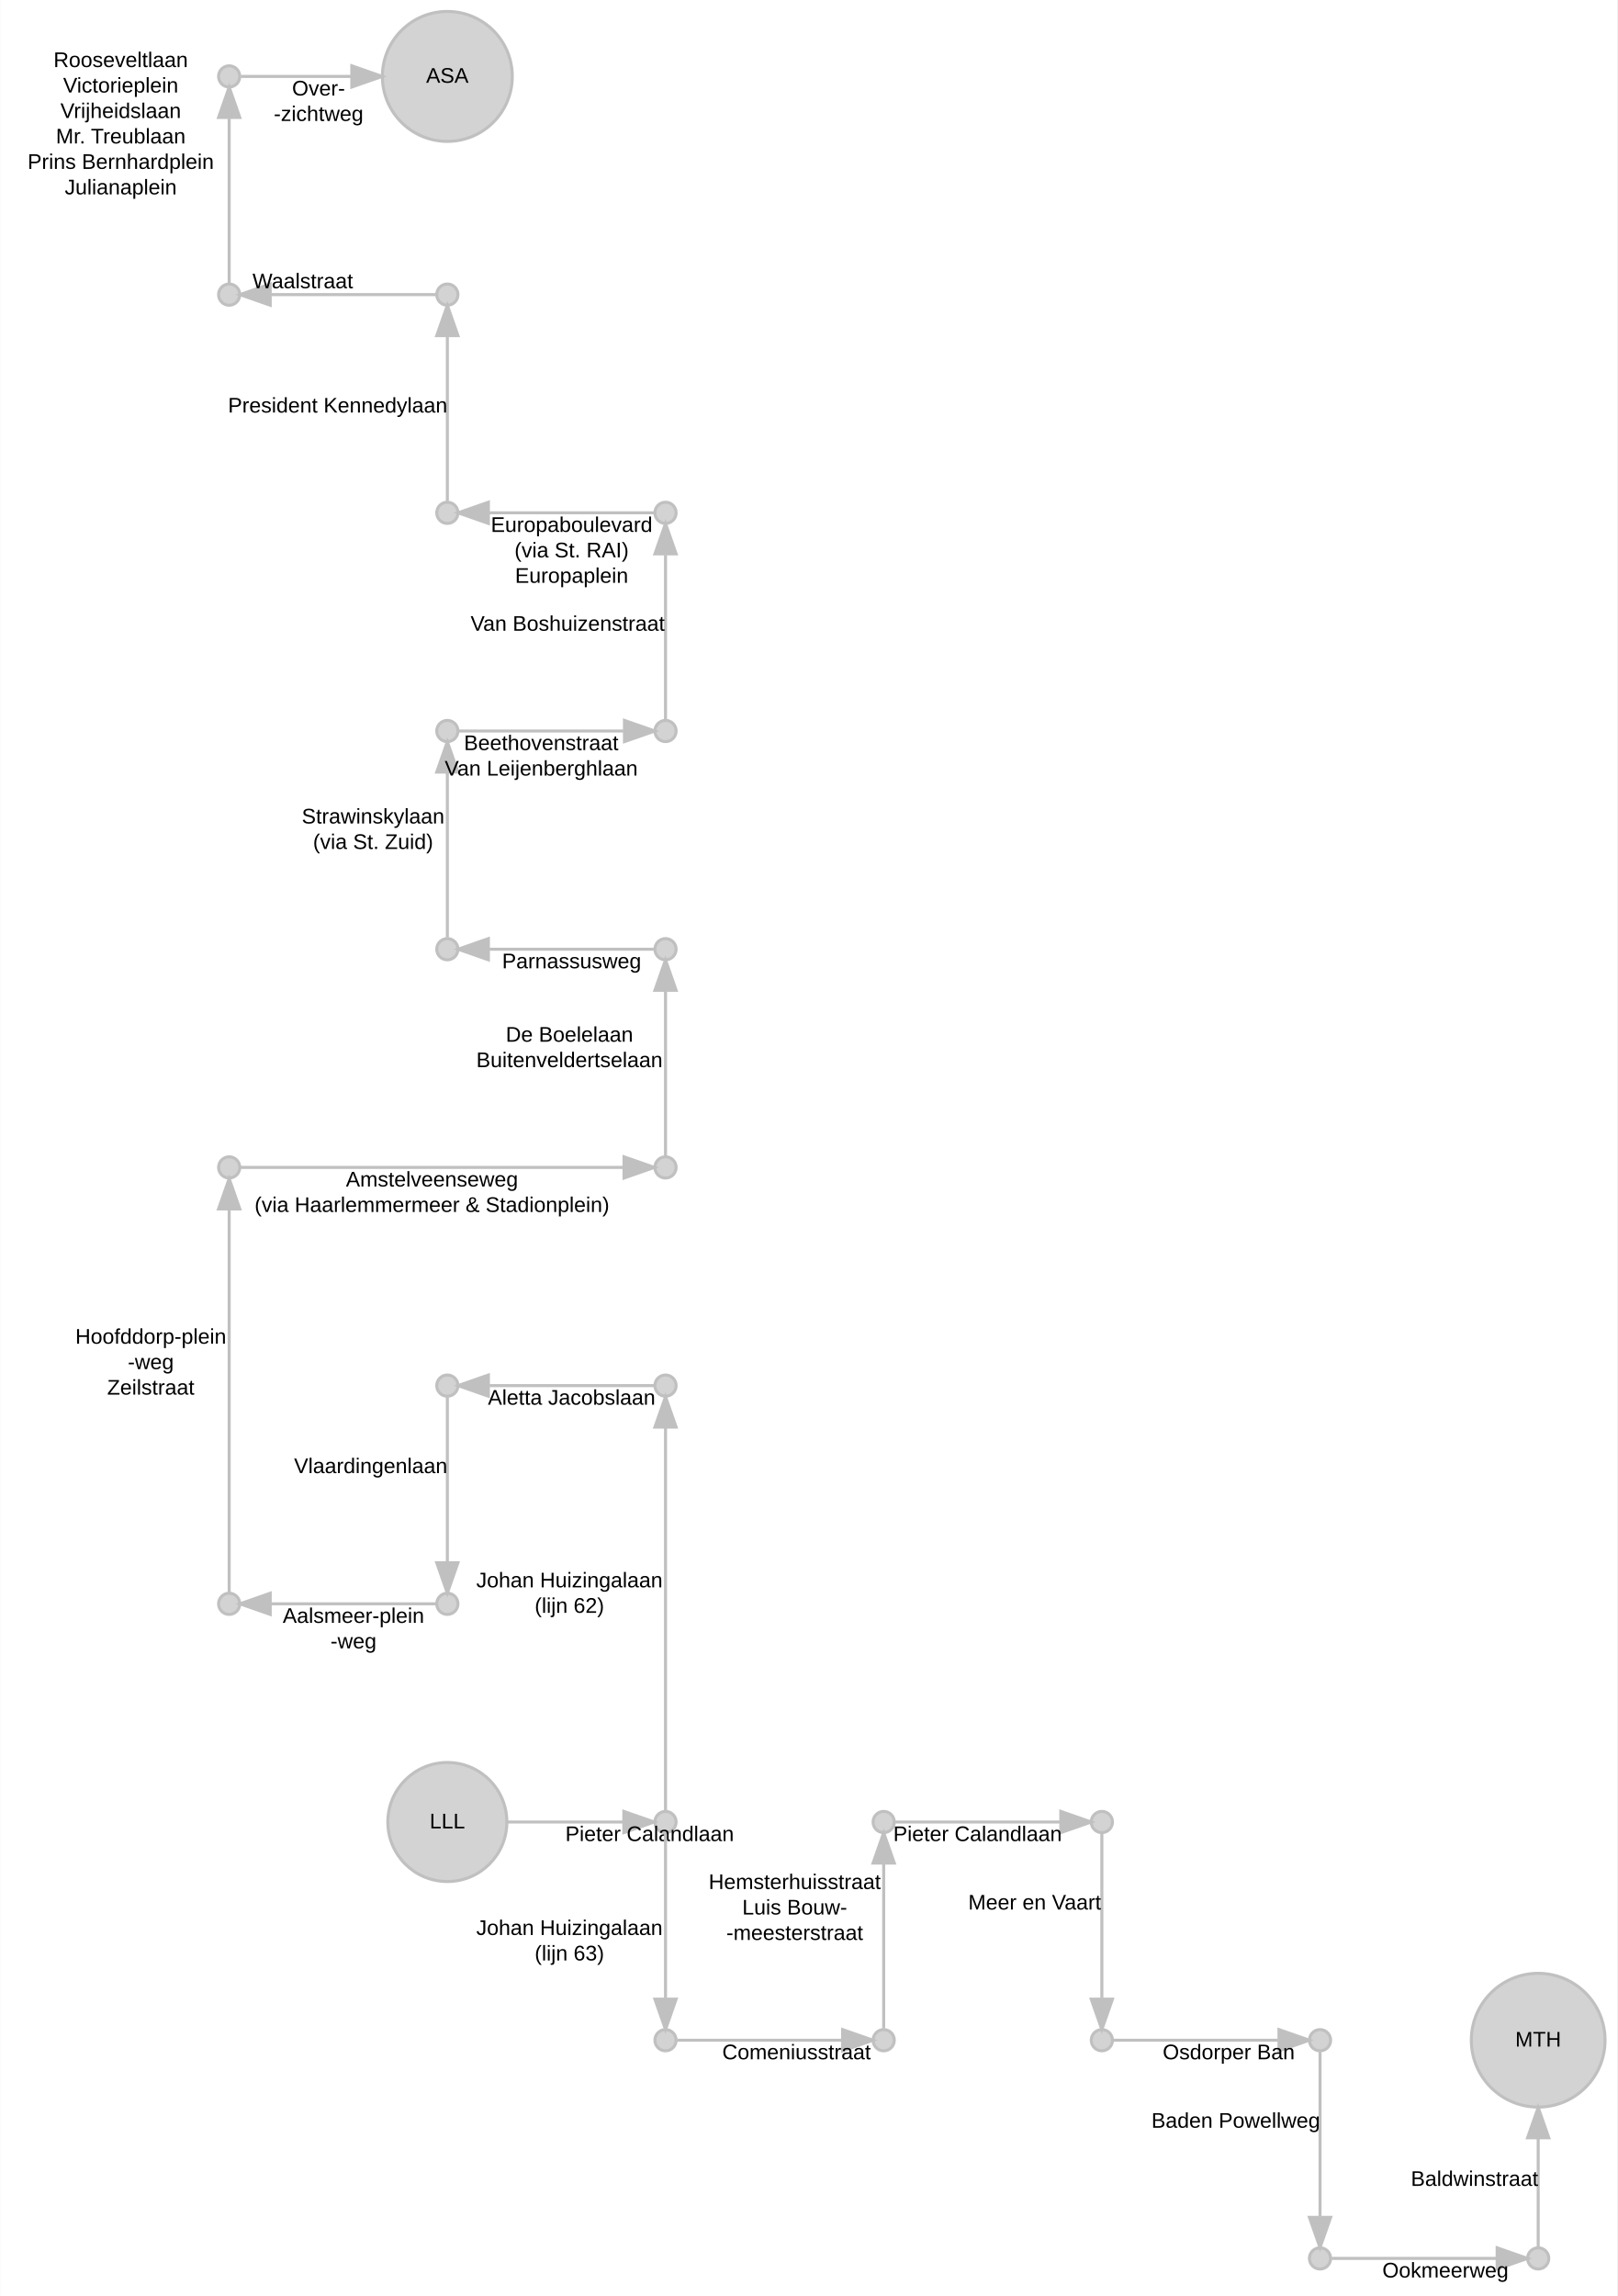
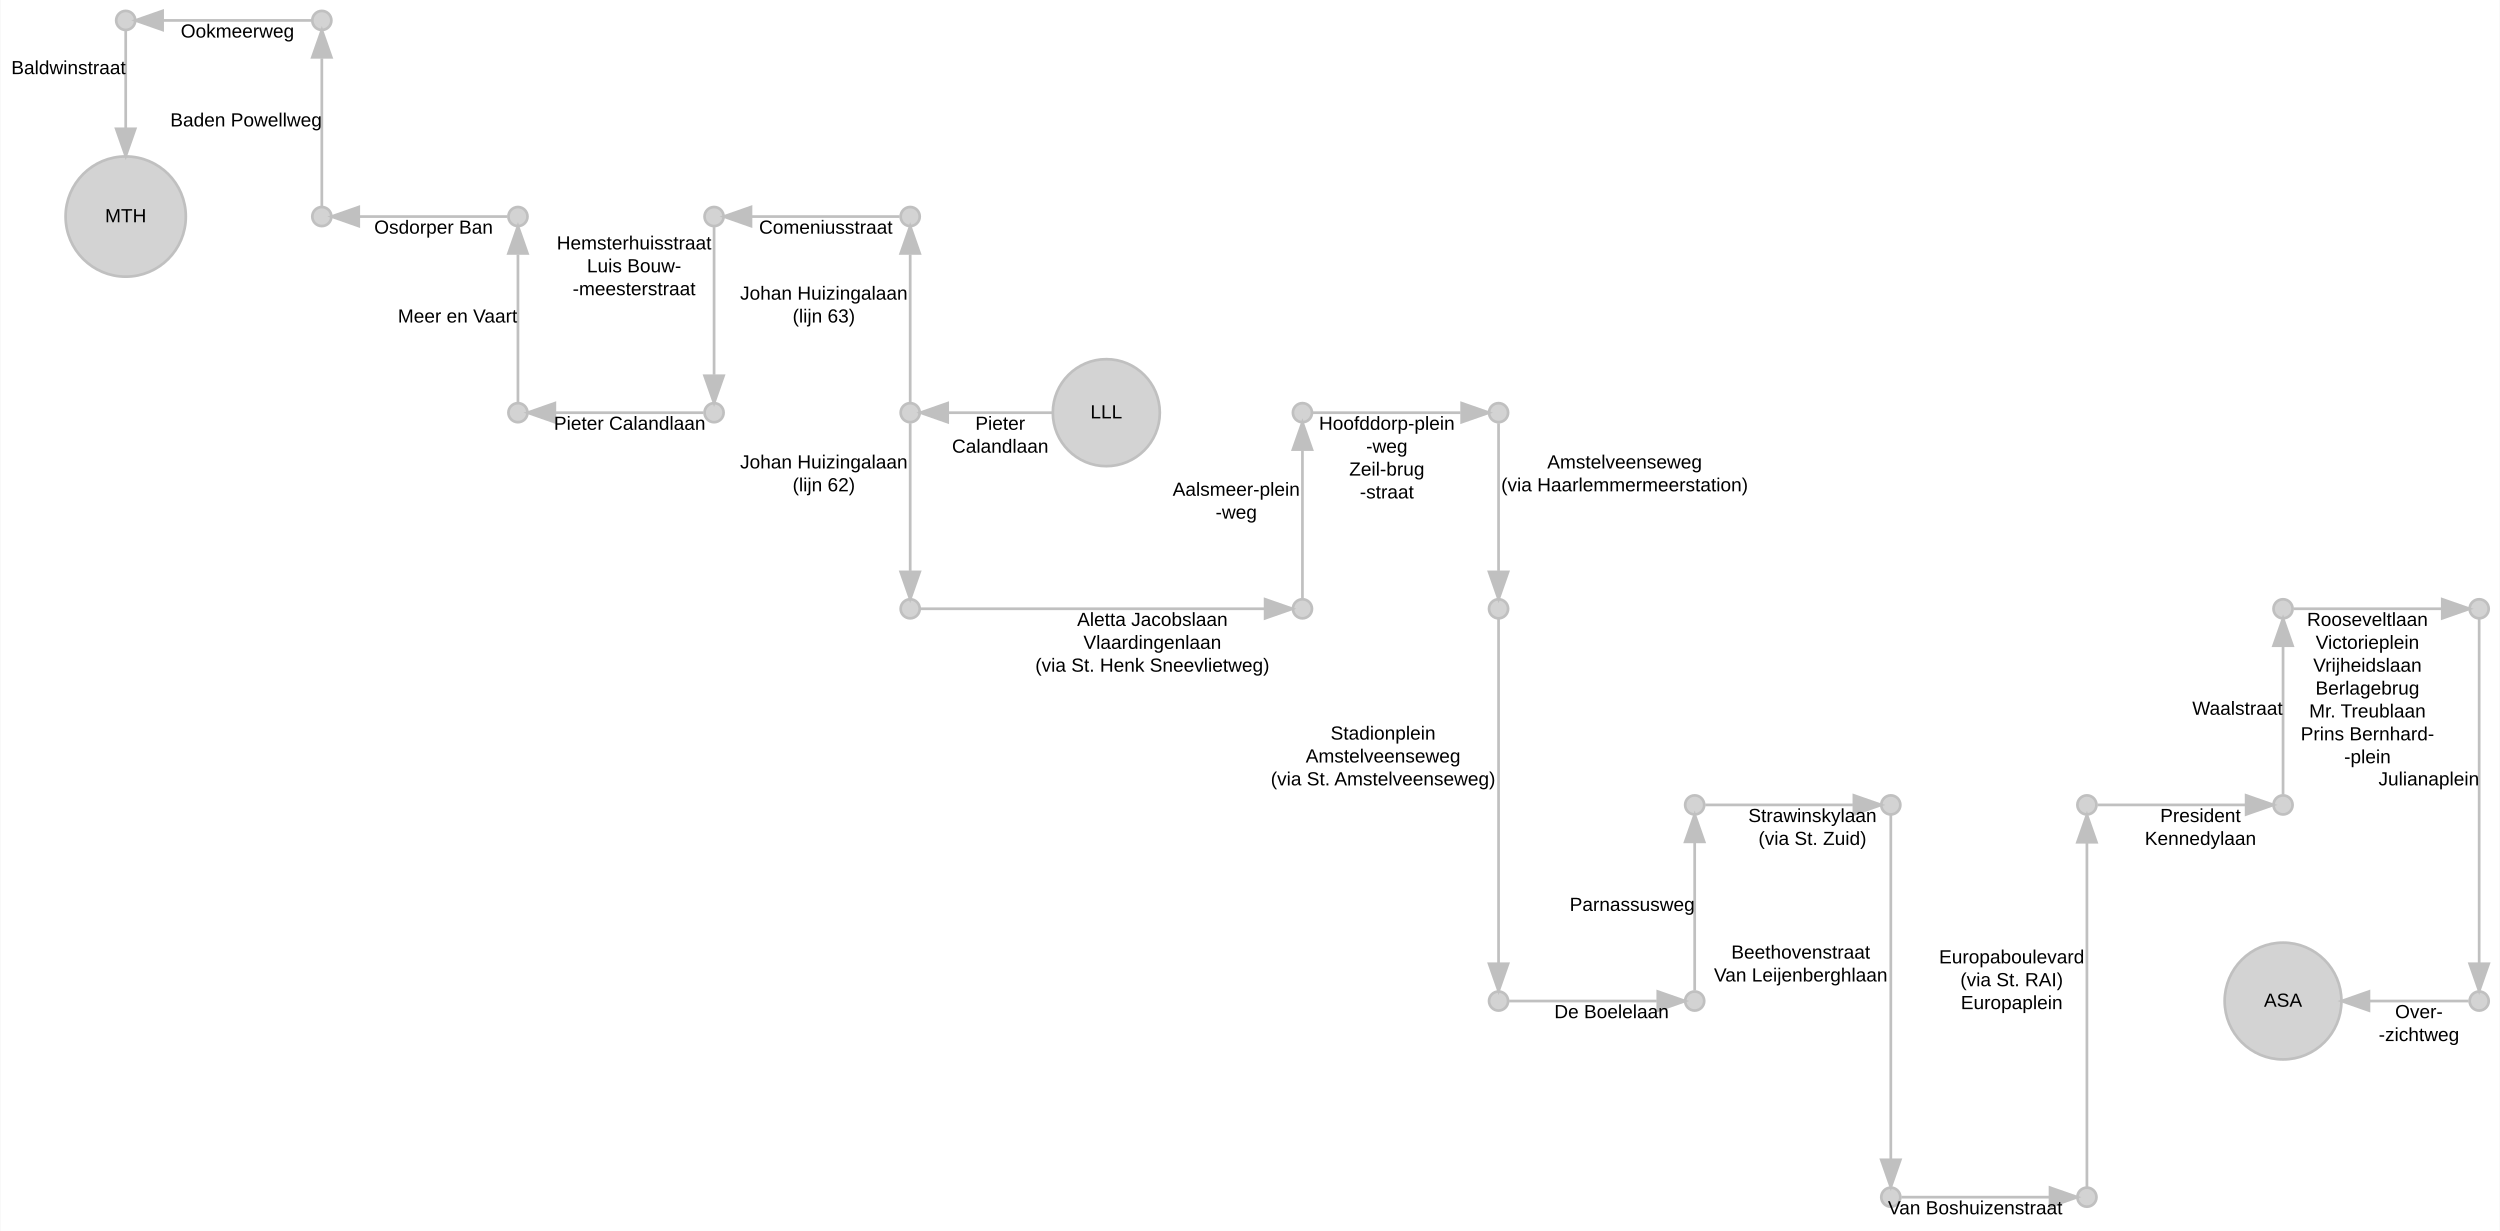
- <svg xmlns="http://www.w3.org/2000/svg" width="534pt" height="758pt" viewBox="0.00 0.00 533.60 757.62">
-   <g id="graph0" class="graph" transform="scale(1 1) rotate(0) translate(4 753.6167)">
-     <polygon fill="#ffffff" stroke="transparent" points="-4,4 -4,-753.617 529.599,-753.617 529.599,4 -4,4" />
+ <svg xmlns="http://www.w3.org/2000/svg" width="918pt" height="452pt" viewBox="0.00 0.00 917.51 451.90">
+   <g id="graph0" class="graph" transform="scale(1 1) rotate(0) translate(4 447.9)">
+     <polygon fill="#ffffff" stroke="transparent" points="-4,4 -4,-447.9 913.506,-447.9 913.506,4 -4,4" />
    <g id="node1" class="node">
-       <ellipse fill="#d3d3d3" stroke="#c0c0c0" cx="143.566" cy="-152.4" rx="19.637" ry="19.637" />
-       <text text-anchor="middle" x="143.566" y="-150.3" font-family="Arial" font-size="7.00" fill="#000000">LLL</text>
+       <ellipse fill="#d3d3d3" stroke="#c0c0c0" cx="402.006" cy="-296.4" rx="19.637" ry="19.637" />
+       <text text-anchor="middle" x="402.006" y="-294.3" font-family="Arial" font-size="7.00" fill="#000000">LLL</text>
    </g>
    <g id="node2" class="node">
-       <ellipse fill="#d3d3d3" stroke="#c0c0c0" cx="215.566" cy="-152.4" rx="3.5" ry="3.5" />
+       <ellipse fill="#d3d3d3" stroke="#c0c0c0" cx="330.006" cy="-296.4" rx="3.5" ry="3.5" />
    </g>
    <g id="edge1" class="edge">
-       <path fill="none" stroke="#c0c0c0" d="M163.24,-152.4C175.462,-152.4 190.868,-152.4 201.791,-152.4" />
-       <polygon fill="#c0c0c0" stroke="#c0c0c0" points="201.809,-155.9 211.809,-152.4 201.809,-148.9 201.809,-155.9" />
-       <text text-anchor="middle" x="210.328" y="-146.1" font-family="Arial" font-size="7.00" fill="#000000">Pieter Calandlaan</text>
+       <path fill="none" stroke="#c0c0c0" d="M382.331,-296.4C370.11,-296.4 354.703,-296.4 343.781,-296.4" />
+       <polygon fill="#c0c0c0" stroke="#c0c0c0" points="343.763,-292.9 333.763,-296.4 343.763,-299.9 343.763,-292.9" />
+       <text text-anchor="middle" x="363.056" y="-290.1" font-family="Arial" font-size="7.00" fill="#000000">Pieter </text>
+       <text text-anchor="middle" x="363.056" y="-281.7" font-family="Arial" font-size="7.00" fill="#000000"> Calandlaan</text>
    </g>
    <g id="node3" class="node">
-       <ellipse fill="#d3d3d3" stroke="#c0c0c0" cx="215.566" cy="-80.4" rx="3.5" ry="3.5" />
+       <ellipse fill="#d3d3d3" stroke="#c0c0c0" cx="330.006" cy="-368.4" rx="3.5" ry="3.5" />
    </g>
    <g id="edge2" class="edge">
-       <path fill="none" stroke="#c0c0c0" d="M215.566,-148.529C215.566,-138.474 215.566,-111.141 215.566,-94.31" />
-       <polygon fill="#c0c0c0" stroke="#c0c0c0" points="219.066,-93.946 215.566,-83.946 212.066,-93.946 219.066,-93.946" />
-       <text text-anchor="middle" x="183.862" y="-115.119" font-family="Arial" font-size="7.00" fill="#000000">Johan Huizingalaan </text>
-       <text text-anchor="middle" x="183.862" y="-106.719" font-family="Arial" font-size="7.00" fill="#000000"> (lijn 63)</text>
+       <path fill="none" stroke="#c0c0c0" d="M330.006,-300.271C330.006,-310.326 330.006,-337.659 330.006,-354.49" />
+       <polygon fill="#c0c0c0" stroke="#c0c0c0" points="326.506,-354.854 330.006,-364.854 333.506,-354.854 326.506,-354.854" />
+       <text text-anchor="middle" x="298.301" y="-337.881" font-family="Arial" font-size="7.00" fill="#000000">Johan Huizingalaan </text>
+       <text text-anchor="middle" x="298.301" y="-329.481" font-family="Arial" font-size="7.00" fill="#000000"> (lijn 63)</text>
    </g>
    <g id="node12" class="node">
-       <ellipse fill="#d3d3d3" stroke="#c0c0c0" cx="215.566" cy="-296.4" rx="3.5" ry="3.5" />
+       <ellipse fill="#d3d3d3" stroke="#c0c0c0" cx="330.006" cy="-224.4" rx="3.5" ry="3.5" />
    </g>
    <g id="edge11" class="edge">
-       <path fill="none" stroke="#c0c0c0" d="M215.566,-155.96C215.566,-173.471 215.566,-250.908 215.566,-282.703" />
-       <polygon fill="#c0c0c0" stroke="#c0c0c0" points="212.066,-282.705 215.566,-292.705 219.066,-282.705 212.066,-282.705" />
-       <text text-anchor="middle" x="183.862" y="-229.831" font-family="Arial" font-size="7.00" fill="#000000">Johan Huizingalaan </text>
-       <text text-anchor="middle" x="183.862" y="-221.431" font-family="Arial" font-size="7.00" fill="#000000"> (lijn 62)</text>
+       <path fill="none" stroke="#c0c0c0" d="M330.006,-292.529C330.006,-282.474 330.006,-255.141 330.006,-238.31" />
+       <polygon fill="#c0c0c0" stroke="#c0c0c0" points="333.506,-237.946 330.006,-227.946 326.506,-237.946 333.506,-237.946" />
+       <text text-anchor="middle" x="298.301" y="-275.919" font-family="Arial" font-size="7.00" fill="#000000">Johan Huizingalaan </text>
+       <text text-anchor="middle" x="298.301" y="-267.519" font-family="Arial" font-size="7.00" fill="#000000"> (lijn 62)</text>
    </g>
    <g id="node4" class="node">
-       <ellipse fill="#d3d3d3" stroke="#c0c0c0" cx="287.566" cy="-80.4" rx="3.5" ry="3.5" />
+       <ellipse fill="#d3d3d3" stroke="#c0c0c0" cx="258.006" cy="-368.4" rx="3.5" ry="3.5" />
    </g>
    <g id="edge3" class="edge">
-       <path fill="none" stroke="#c0c0c0" d="M219.437,-80.4C229.492,-80.4 256.825,-80.4 273.656,-80.4" />
-       <polygon fill="#c0c0c0" stroke="#c0c0c0" points="274.02,-83.9 284.02,-80.4 274.02,-76.9 274.02,-83.9" />
-       <text text-anchor="middle" x="258.798" y="-74.1" font-family="Arial" font-size="7.00" fill="#000000">Comeniusstraat</text>
+       <path fill="none" stroke="#c0c0c0" d="M326.135,-368.4C316.079,-368.4 288.746,-368.4 271.915,-368.4" />
+       <polygon fill="#c0c0c0" stroke="#c0c0c0" points="271.551,-364.9 261.551,-368.4 271.551,-371.9 271.551,-364.9" />
+       <text text-anchor="middle" x="299.025" y="-362.1" font-family="Arial" font-size="7.00" fill="#000000">Comeniusstraat</text>
    </g>
    <g id="node5" class="node">
-       <ellipse fill="#d3d3d3" stroke="#c0c0c0" cx="287.566" cy="-152.4" rx="3.5" ry="3.5" />
+       <ellipse fill="#d3d3d3" stroke="#c0c0c0" cx="258.006" cy="-296.4" rx="3.5" ry="3.5" />
    </g>
    <g id="edge4" class="edge">
-       <path fill="none" stroke="#c0c0c0" d="M287.566,-84.271C287.566,-94.326 287.566,-121.659 287.566,-138.49" />
-       <polygon fill="#c0c0c0" stroke="#c0c0c0" points="284.066,-138.854 287.566,-148.854 291.066,-138.854 284.066,-138.854" />
-       <text text-anchor="middle" x="258.203" y="-130.281" font-family="Arial" font-size="7.00" fill="#000000">Hemsterhuisstraat </text>
-       <text text-anchor="middle" x="258.203" y="-121.881" font-family="Arial" font-size="7.00" fill="#000000"> Luis Bouw-</text>
-       <text text-anchor="middle" x="258.203" y="-113.481" font-family="Arial" font-size="7.00" fill="#000000">-meesterstraat</text>
+       <path fill="none" stroke="#c0c0c0" d="M258.006,-364.529C258.006,-354.474 258.006,-327.141 258.006,-310.31" />
+       <polygon fill="#c0c0c0" stroke="#c0c0c0" points="261.506,-309.946 258.006,-299.946 254.506,-309.946 261.506,-309.946" />
+       <text text-anchor="middle" x="228.642" y="-356.319" font-family="Arial" font-size="7.00" fill="#000000">Hemsterhuisstraat </text>
+       <text text-anchor="middle" x="228.642" y="-347.919" font-family="Arial" font-size="7.00" fill="#000000"> Luis Bouw-</text>
+       <text text-anchor="middle" x="228.642" y="-339.519" font-family="Arial" font-size="7.00" fill="#000000">-meesterstraat</text>
    </g>
    <g id="node6" class="node">
-       <ellipse fill="#d3d3d3" stroke="#c0c0c0" cx="359.566" cy="-152.4" rx="3.5" ry="3.5" />
+       <ellipse fill="#d3d3d3" stroke="#c0c0c0" cx="186.006" cy="-296.4" rx="3.5" ry="3.5" />
    </g>
    <g id="edge5" class="edge">
-       <path fill="none" stroke="#c0c0c0" d="M291.437,-152.4C301.492,-152.4 328.825,-152.4 345.656,-152.4" />
-       <polygon fill="#c0c0c0" stroke="#c0c0c0" points="346.02,-155.9 356.02,-152.4 346.02,-148.9 346.02,-155.9" />
-       <text text-anchor="middle" x="318.547" y="-146.1" font-family="Arial" font-size="7.00" fill="#000000">Pieter Calandlaan</text>
+       <path fill="none" stroke="#c0c0c0" d="M254.135,-296.4C244.079,-296.4 216.746,-296.4 199.915,-296.4" />
+       <polygon fill="#c0c0c0" stroke="#c0c0c0" points="199.552,-292.9 189.552,-296.4 199.552,-299.9 199.552,-292.9" />
+       <text text-anchor="middle" x="227.025" y="-290.1" font-family="Arial" font-size="7.00" fill="#000000">Pieter Calandlaan</text>
    </g>
    <g id="node7" class="node">
-       <ellipse fill="#d3d3d3" stroke="#c0c0c0" cx="359.566" cy="-80.4" rx="3.5" ry="3.5" />
+       <ellipse fill="#d3d3d3" stroke="#c0c0c0" cx="186.006" cy="-368.4" rx="3.5" ry="3.5" />
    </g>
    <g id="edge6" class="edge">
-       <path fill="none" stroke="#c0c0c0" d="M359.566,-148.529C359.566,-138.474 359.566,-111.141 359.566,-94.31" />
-       <polygon fill="#c0c0c0" stroke="#c0c0c0" points="363.066,-93.946 359.566,-83.946 356.066,-93.946 363.066,-93.946" />
-       <text text-anchor="middle" x="337.394" y="-123.519" font-family="Arial" font-size="7.00" fill="#000000">Meer en Vaart</text>
+       <path fill="none" stroke="#c0c0c0" d="M186.006,-300.271C186.006,-310.326 186.006,-337.659 186.006,-354.49" />
+       <polygon fill="#c0c0c0" stroke="#c0c0c0" points="182.506,-354.854 186.006,-364.854 189.506,-354.854 182.506,-354.854" />
+       <text text-anchor="middle" x="163.834" y="-329.481" font-family="Arial" font-size="7.00" fill="#000000">Meer en Vaart</text>
    </g>
    <g id="node8" class="node">
-       <ellipse fill="#d3d3d3" stroke="#c0c0c0" cx="431.566" cy="-80.4" rx="3.5" ry="3.5" />
+       <ellipse fill="#d3d3d3" stroke="#c0c0c0" cx="114.006" cy="-368.4" rx="3.5" ry="3.5" />
    </g>
    <g id="edge7" class="edge">
-       <path fill="none" stroke="#c0c0c0" d="M363.437,-80.4C373.492,-80.4 400.825,-80.4 417.656,-80.4" />
-       <polygon fill="#c0c0c0" stroke="#c0c0c0" points="418.02,-83.9 428.02,-80.4 418.02,-76.9 418.02,-83.9" />
-       <text text-anchor="middle" x="401.438" y="-74.1" font-family="Arial" font-size="7.00" fill="#000000">Osdorper Ban</text>
+       <path fill="none" stroke="#c0c0c0" d="M182.135,-368.4C172.079,-368.4 144.746,-368.4 127.915,-368.4" />
+       <polygon fill="#c0c0c0" stroke="#c0c0c0" points="127.552,-364.9 117.552,-368.4 127.552,-371.9 127.552,-364.9" />
+       <text text-anchor="middle" x="155.025" y="-362.1" font-family="Arial" font-size="7.00" fill="#000000">Osdorper Ban</text>
    </g>
    <g id="node9" class="node">
-       <ellipse fill="#d3d3d3" stroke="#c0c0c0" cx="431.566" cy="-8.4" rx="3.5" ry="3.5" />
+       <ellipse fill="#d3d3d3" stroke="#c0c0c0" cx="114.006" cy="-440.4" rx="3.5" ry="3.5" />
    </g>
    <g id="edge8" class="edge">
-       <path fill="none" stroke="#c0c0c0" d="M431.566,-76.529C431.566,-66.474 431.566,-39.141 431.566,-22.31" />
-       <polygon fill="#c0c0c0" stroke="#c0c0c0" points="435.066,-21.946 431.566,-11.946 428.066,-21.946 435.066,-21.946" />
-       <text text-anchor="middle" x="403.753" y="-51.519" font-family="Arial" font-size="7.00" fill="#000000">Baden Powellweg</text>
+       <path fill="none" stroke="#c0c0c0" d="M114.006,-372.271C114.006,-382.326 114.006,-409.659 114.006,-426.49" />
+       <polygon fill="#c0c0c0" stroke="#c0c0c0" points="110.506,-426.854 114.006,-436.854 117.506,-426.854 110.506,-426.854" />
+       <text text-anchor="middle" x="86.193" y="-401.481" font-family="Arial" font-size="7.00" fill="#000000">Baden Powellweg</text>
    </g>
    <g id="node10" class="node">
-       <ellipse fill="#d3d3d3" stroke="#c0c0c0" cx="503.566" cy="-8.4" rx="3.5" ry="3.5" />
+       <ellipse fill="#d3d3d3" stroke="#c0c0c0" cx="42.006" cy="-440.4" rx="3.5" ry="3.5" />
    </g>
    <g id="edge9" class="edge">
-       <path fill="none" stroke="#c0c0c0" d="M435.437,-8.4C445.492,-8.4 472.825,-8.4 489.656,-8.4" />
-       <polygon fill="#c0c0c0" stroke="#c0c0c0" points="490.02,-11.9 500.02,-8.4 490.02,-4.9 490.02,-11.9" />
-       <text text-anchor="middle" x="472.95" y="-2.1" font-family="Arial" font-size="7.00" fill="#000000">Ookmeerweg</text>
+       <path fill="none" stroke="#c0c0c0" d="M110.135,-440.4C100.079,-440.4 72.746,-440.4 55.915,-440.4" />
+       <polygon fill="#c0c0c0" stroke="#c0c0c0" points="55.552,-436.9 45.551,-440.4 55.551,-443.9 55.552,-436.9" />
+       <text text-anchor="middle" x="83.025" y="-434.1" font-family="Arial" font-size="7.00" fill="#000000">Ookmeerweg</text>
    </g>
    <g id="node11" class="node">
-       <ellipse fill="#d3d3d3" stroke="#c0c0c0" cx="503.566" cy="-80.4" rx="22.067" ry="22.067" />
-       <text text-anchor="middle" x="503.566" y="-78.3" font-family="Arial" font-size="7.00" fill="#000000">MTH</text>
+       <ellipse fill="#d3d3d3" stroke="#c0c0c0" cx="42.006" cy="-368.4" rx="22.067" ry="22.067" />
+       <text text-anchor="middle" x="42.006" y="-366.3" font-family="Arial" font-size="7.00" fill="#000000">MTH</text>
    </g>
    <g id="edge10" class="edge">
-       <path fill="none" stroke="#c0c0c0" d="M503.566,-12.271C503.566,-19.134 503.566,-34.047 503.566,-48.175" />
-       <polygon fill="#c0c0c0" stroke="#c0c0c0" points="500.066,-48.198 503.566,-58.198 507.066,-48.198 500.066,-48.198" />
-       <text text-anchor="middle" x="482.563" y="-32.323" font-family="Arial" font-size="7.00" fill="#000000">Baldwinstraat</text>
+       <path fill="none" stroke="#c0c0c0" d="M42.006,-436.529C42.006,-429.666 42.006,-414.753 42.006,-400.625" />
+       <polygon fill="#c0c0c0" stroke="#c0c0c0" points="45.506,-400.602 42.006,-390.602 38.506,-400.602 45.506,-400.602" />
+       <text text-anchor="middle" x="21.003" y="-420.677" font-family="Arial" font-size="7.00" fill="#000000">Baldwinstraat</text>
+     </g>
+     <g id="node14" class="node">
+       <ellipse fill="#d3d3d3" stroke="#c0c0c0" cx="474.006" cy="-224.4" rx="3.5" ry="3.5" />
+     </g>
+     <g id="edge12" class="edge">
+       <path fill="none" stroke="#c0c0c0" d="M333.565,-224.4C351.077,-224.4 428.513,-224.4 460.308,-224.4" />
+       <polygon fill="#c0c0c0" stroke="#c0c0c0" points="460.31,-227.9 470.31,-224.4 460.31,-220.9 460.31,-227.9" />
+       <text text-anchor="middle" x="418.912" y="-218.1" font-family="Arial" font-size="7.00" fill="#000000">Aletta Jacobslaan </text>
+       <text text-anchor="middle" x="418.912" y="-209.7" font-family="Arial" font-size="7.00" fill="#000000"> Vlaardingenlaan </text>
+       <text text-anchor="middle" x="418.912" y="-201.3" font-family="Arial" font-size="7.00" fill="#000000"> (via St. Henk Sneevlietweg)</text>
    </g>
    <g id="node13" class="node">
-       <ellipse fill="#d3d3d3" stroke="#c0c0c0" cx="143.566" cy="-296.4" rx="3.5" ry="3.5" />
-     </g>
-     <g id="edge12" class="edge">
-       <path fill="none" stroke="#c0c0c0" d="M211.695,-296.4C201.64,-296.4 174.307,-296.4 157.476,-296.4" />
-       <polygon fill="#c0c0c0" stroke="#c0c0c0" points="157.112,-292.9 147.112,-296.4 157.112,-299.9 157.112,-292.9" />
-       <text text-anchor="middle" x="184.585" y="-290.1" font-family="Arial" font-size="7.00" fill="#000000">Aletta Jacobslaan</text>
-     </g>
-     <g id="node14" class="node">
-       <ellipse fill="#d3d3d3" stroke="#c0c0c0" cx="143.566" cy="-224.4" rx="3.5" ry="3.5" />
+       <ellipse fill="#d3d3d3" stroke="#c0c0c0" cx="546.006" cy="-224.4" rx="3.5" ry="3.5" />
+     </g>
+     <g id="node17" class="node">
+       <ellipse fill="#d3d3d3" stroke="#c0c0c0" cx="546.006" cy="-80.4" rx="3.5" ry="3.5" />
+     </g>
+     <g id="edge16" class="edge">
+       <path fill="none" stroke="#c0c0c0" d="M546.006,-220.84C546.006,-203.329 546.006,-125.892 546.006,-94.097" />
+       <polygon fill="#c0c0c0" stroke="#c0c0c0" points="549.506,-94.095 546.006,-84.095 542.506,-94.095 549.506,-94.095" />
+       <text text-anchor="middle" x="503.611" y="-176.369" font-family="Arial" font-size="7.00" fill="#000000">Stadionplein </text>
+       <text text-anchor="middle" x="503.611" y="-167.969" font-family="Arial" font-size="7.00" fill="#000000"> Amstelveenseweg </text>
+       <text text-anchor="middle" x="503.611" y="-159.569" font-family="Arial" font-size="7.00" fill="#000000"> (via St. Amstelveenseweg)</text>
+     </g>
+     <g id="node15" class="node">
+       <ellipse fill="#d3d3d3" stroke="#c0c0c0" cx="474.006" cy="-296.4" rx="3.5" ry="3.5" />
    </g>
    <g id="edge13" class="edge">
-       <path fill="none" stroke="#c0c0c0" d="M143.566,-292.529C143.566,-282.474 143.566,-255.141 143.566,-238.31" />
-       <polygon fill="#c0c0c0" stroke="#c0c0c0" points="147.066,-237.946 143.566,-227.946 140.066,-237.946 147.066,-237.946" />
-       <text text-anchor="middle" x="118.28" y="-267.519" font-family="Arial" font-size="7.00" fill="#000000">Vlaardingenlaan</text>
-     </g>
-     <g id="node15" class="node">
-       <ellipse fill="#d3d3d3" stroke="#c0c0c0" cx="71.566" cy="-224.4" rx="3.5" ry="3.5" />
+       <path fill="none" stroke="#c0c0c0" d="M474.006,-228.271C474.006,-238.326 474.006,-265.659 474.006,-282.49" />
+       <polygon fill="#c0c0c0" stroke="#c0c0c0" points="470.506,-282.854 474.006,-292.854 477.506,-282.854 470.506,-282.854" />
+       <text text-anchor="middle" x="449.7" y="-265.881" font-family="Arial" font-size="7.00" fill="#000000">Aalsmeer-plein </text>
+       <text text-anchor="middle" x="449.7" y="-257.481" font-family="Arial" font-size="7.00" fill="#000000"> -weg</text>
+     </g>
+     <g id="node16" class="node">
+       <ellipse fill="#d3d3d3" stroke="#c0c0c0" cx="546.006" cy="-296.4" rx="3.5" ry="3.5" />
    </g>
    <g id="edge14" class="edge">
-       <path fill="none" stroke="#c0c0c0" d="M139.695,-224.4C129.64,-224.4 102.307,-224.4 85.475,-224.4" />
-       <polygon fill="#c0c0c0" stroke="#c0c0c0" points="85.112,-220.9 75.112,-224.4 85.112,-227.9 85.112,-220.9" />
-       <text text-anchor="middle" x="112.585" y="-218.1" font-family="Arial" font-size="7.00" fill="#000000">Aalsmeer-plein </text>
-       <text text-anchor="middle" x="112.585" y="-209.7" font-family="Arial" font-size="7.00" fill="#000000"> -weg</text>
-     </g>
-     <g id="node16" class="node">
-       <ellipse fill="#d3d3d3" stroke="#c0c0c0" cx="71.566" cy="-368.4" rx="3.5" ry="3.5" />
+       <path fill="none" stroke="#c0c0c0" d="M477.877,-296.4C487.932,-296.4 515.265,-296.4 532.096,-296.4" />
+       <polygon fill="#c0c0c0" stroke="#c0c0c0" points="532.46,-299.9 542.46,-296.4 532.46,-292.9 532.46,-299.9" />
+       <text text-anchor="middle" x="504.986" y="-290.1" font-family="Arial" font-size="7.00" fill="#000000">Hoofddorp-plein </text>
+       <text text-anchor="middle" x="504.986" y="-281.7" font-family="Arial" font-size="7.00" fill="#000000"> -weg </text>
+       <text text-anchor="middle" x="504.986" y="-273.3" font-family="Arial" font-size="7.00" fill="#000000"> Zeil-brug </text>
+       <text text-anchor="middle" x="504.986" y="-264.9" font-family="Arial" font-size="7.00" fill="#000000"> -straat</text>
    </g>
    <g id="edge15" class="edge">
-       <path fill="none" stroke="#c0c0c0" d="M71.566,-227.96C71.566,-245.471 71.566,-322.908 71.566,-354.703" />
-       <polygon fill="#c0c0c0" stroke="#c0c0c0" points="68.066,-354.705 71.566,-364.705 75.066,-354.705 68.066,-354.705" />
-       <text text-anchor="middle" x="45.7" y="-310.231" font-family="Arial" font-size="7.00" fill="#000000">Hoofddorp-plein </text>
-       <text text-anchor="middle" x="45.7" y="-301.831" font-family="Arial" font-size="7.00" fill="#000000"> -weg </text>
-       <text text-anchor="middle" x="45.7" y="-293.431" font-family="Arial" font-size="7.00" fill="#000000"> Zeilstraat</text>
-     </g>
-     <g id="node17" class="node">
-       <ellipse fill="#d3d3d3" stroke="#c0c0c0" cx="215.566" cy="-368.4" rx="3.5" ry="3.5" />
-     </g>
-     <g id="edge16" class="edge">
-       <path fill="none" stroke="#c0c0c0" d="M75.126,-368.4C92.637,-368.4 170.074,-368.4 201.869,-368.4" />
-       <polygon fill="#c0c0c0" stroke="#c0c0c0" points="201.871,-371.9 211.871,-368.4 201.871,-364.9 201.871,-371.9" />
-       <text text-anchor="middle" x="138.497" y="-362.1" font-family="Arial" font-size="7.00" fill="#000000">Amstelveenseweg </text>
-       <text text-anchor="middle" x="138.497" y="-353.7" font-family="Arial" font-size="7.00" fill="#000000"> (via Haarlemmermeer &amp; Stadionplein)</text>
+       <path fill="none" stroke="#c0c0c0" d="M546.006,-292.529C546.006,-282.474 546.006,-255.141 546.006,-238.31" />
+       <polygon fill="#c0c0c0" stroke="#c0c0c0" points="549.506,-237.946 546.006,-227.946 542.506,-237.946 549.506,-237.946" />
+       <text text-anchor="middle" x="592.28" y="-275.919" font-family="Arial" font-size="7.00" fill="#000000">Amstelveenseweg </text>
+       <text text-anchor="middle" x="592.28" y="-267.519" font-family="Arial" font-size="7.00" fill="#000000"> (via Haarlemmermeerstation)</text>
    </g>
    <g id="node18" class="node">
-       <ellipse fill="#d3d3d3" stroke="#c0c0c0" cx="215.566" cy="-440.4" rx="3.5" ry="3.5" />
+       <ellipse fill="#d3d3d3" stroke="#c0c0c0" cx="618.006" cy="-80.4" rx="3.5" ry="3.5" />
    </g>
    <g id="edge17" class="edge">
-       <path fill="none" stroke="#c0c0c0" d="M215.566,-372.271C215.566,-382.326 215.566,-409.659 215.566,-426.49" />
-       <polygon fill="#c0c0c0" stroke="#c0c0c0" points="212.066,-426.854 215.566,-436.854 219.066,-426.854 212.066,-426.854" />
-       <text text-anchor="middle" x="183.862" y="-409.881" font-family="Arial" font-size="7.00" fill="#000000">De Boelelaan </text>
-       <text text-anchor="middle" x="183.862" y="-401.481" font-family="Arial" font-size="7.00" fill="#000000"> Buitenveldertselaan</text>
+       <path fill="none" stroke="#c0c0c0" d="M549.877,-80.4C559.932,-80.4 587.265,-80.4 604.096,-80.4" />
+       <polygon fill="#c0c0c0" stroke="#c0c0c0" points="604.46,-83.9 614.46,-80.4 604.46,-76.9 604.46,-83.9" />
+       <text text-anchor="middle" x="587.489" y="-74.1" font-family="Arial" font-size="7.00" fill="#000000">De Boelelaan</text>
    </g>
    <g id="node19" class="node">
-       <ellipse fill="#d3d3d3" stroke="#c0c0c0" cx="143.566" cy="-440.4" rx="3.5" ry="3.5" />
+       <ellipse fill="#d3d3d3" stroke="#c0c0c0" cx="618.006" cy="-152.4" rx="3.5" ry="3.5" />
    </g>
    <g id="edge18" class="edge">
-       <path fill="none" stroke="#c0c0c0" d="M211.695,-440.4C201.64,-440.4 174.307,-440.4 157.476,-440.4" />
-       <polygon fill="#c0c0c0" stroke="#c0c0c0" points="157.112,-436.9 147.112,-440.4 157.112,-443.9 157.112,-436.9" />
-       <text text-anchor="middle" x="184.585" y="-434.1" font-family="Arial" font-size="7.00" fill="#000000">Parnassusweg</text>
+       <path fill="none" stroke="#c0c0c0" d="M618.006,-84.271C618.006,-94.326 618.006,-121.659 618.006,-138.49" />
+       <polygon fill="#c0c0c0" stroke="#c0c0c0" points="614.506,-138.854 618.006,-148.854 621.506,-138.854 614.506,-138.854" />
+       <text text-anchor="middle" x="595.056" y="-113.481" font-family="Arial" font-size="7.00" fill="#000000">Parnassusweg</text>
    </g>
    <g id="node20" class="node">
-       <ellipse fill="#d3d3d3" stroke="#c0c0c0" cx="143.566" cy="-512.4" rx="3.5" ry="3.5" />
+       <ellipse fill="#d3d3d3" stroke="#c0c0c0" cx="690.006" cy="-152.4" rx="3.5" ry="3.5" />
    </g>
    <g id="edge19" class="edge">
-       <path fill="none" stroke="#c0c0c0" d="M143.566,-444.271C143.566,-454.326 143.566,-481.659 143.566,-498.49" />
-       <polygon fill="#c0c0c0" stroke="#c0c0c0" points="140.066,-498.854 143.566,-508.854 147.066,-498.854 140.066,-498.854" />
-       <text text-anchor="middle" x="119.063" y="-481.881" font-family="Arial" font-size="7.00" fill="#000000">Strawinskylaan </text>
-       <text text-anchor="middle" x="119.063" y="-473.481" font-family="Arial" font-size="7.00" fill="#000000"> (via St. Zuid)</text>
+       <path fill="none" stroke="#c0c0c0" d="M621.877,-152.4C631.932,-152.4 659.265,-152.4 676.096,-152.4" />
+       <polygon fill="#c0c0c0" stroke="#c0c0c0" points="676.46,-155.9 686.46,-152.4 676.46,-148.9 676.46,-155.9" />
+       <text text-anchor="middle" x="661.238" y="-146.1" font-family="Arial" font-size="7.00" fill="#000000">Strawinskylaan </text>
+       <text text-anchor="middle" x="661.238" y="-137.7" font-family="Arial" font-size="7.00" fill="#000000"> (via St. Zuid)</text>
    </g>
    <g id="node21" class="node">
-       <ellipse fill="#d3d3d3" stroke="#c0c0c0" cx="215.566" cy="-512.4" rx="3.5" ry="3.5" />
+       <ellipse fill="#d3d3d3" stroke="#c0c0c0" cx="690.006" cy="-8.4" rx="3.5" ry="3.5" />
    </g>
    <g id="edge20" class="edge">
-       <path fill="none" stroke="#c0c0c0" d="M147.437,-512.4C157.492,-512.4 184.825,-512.4 201.656,-512.4" />
-       <polygon fill="#c0c0c0" stroke="#c0c0c0" points="202.02,-515.9 212.02,-512.4 202.02,-508.9 202.02,-515.9" />
-       <text text-anchor="middle" x="174.547" y="-506.1" font-family="Arial" font-size="7.00" fill="#000000">Beethovenstraat </text>
-       <text text-anchor="middle" x="174.547" y="-497.7" font-family="Arial" font-size="7.00" fill="#000000"> Van Leijenberghlaan</text>
+       <path fill="none" stroke="#c0c0c0" d="M690.006,-148.84C690.006,-131.329 690.006,-53.892 690.006,-22.097" />
+       <polygon fill="#c0c0c0" stroke="#c0c0c0" points="693.506,-22.095 690.006,-12.095 686.506,-22.095 693.506,-22.095" />
+       <text text-anchor="middle" x="656.938" y="-95.969" font-family="Arial" font-size="7.00" fill="#000000">Beethovenstraat </text>
+       <text text-anchor="middle" x="656.938" y="-87.569" font-family="Arial" font-size="7.00" fill="#000000"> Van Leijenberghlaan</text>
    </g>
    <g id="node22" class="node">
-       <ellipse fill="#d3d3d3" stroke="#c0c0c0" cx="215.566" cy="-584.4" rx="3.5" ry="3.5" />
+       <ellipse fill="#d3d3d3" stroke="#c0c0c0" cx="762.006" cy="-8.4" rx="3.5" ry="3.5" />
    </g>
    <g id="edge21" class="edge">
-       <path fill="none" stroke="#c0c0c0" d="M215.566,-516.271C215.566,-526.326 215.566,-553.659 215.566,-570.49" />
-       <polygon fill="#c0c0c0" stroke="#c0c0c0" points="212.066,-570.854 215.566,-580.854 219.066,-570.854 212.066,-570.854" />
-       <text text-anchor="middle" x="183.277" y="-545.481" font-family="Arial" font-size="7.00" fill="#000000">Van Boshuizenstraat</text>
+       <path fill="none" stroke="#c0c0c0" d="M693.877,-8.4C703.932,-8.4 731.265,-8.4 748.096,-8.4" />
+       <polygon fill="#c0c0c0" stroke="#c0c0c0" points="748.46,-11.9 758.46,-8.4 748.46,-4.9 748.46,-11.9" />
+       <text text-anchor="middle" x="720.986" y="-2.1" font-family="Arial" font-size="7.00" fill="#000000">Van Boshuizenstraat</text>
    </g>
    <g id="node23" class="node">
-       <ellipse fill="#d3d3d3" stroke="#c0c0c0" cx="143.566" cy="-584.4" rx="3.5" ry="3.5" />
+       <ellipse fill="#d3d3d3" stroke="#c0c0c0" cx="762.006" cy="-152.4" rx="3.5" ry="3.5" />
    </g>
    <g id="edge22" class="edge">
-       <path fill="none" stroke="#c0c0c0" d="M211.695,-584.4C201.64,-584.4 174.307,-584.4 157.476,-584.4" />
-       <polygon fill="#c0c0c0" stroke="#c0c0c0" points="157.112,-580.9 147.112,-584.4 157.112,-587.9 157.112,-580.9" />
-       <text text-anchor="middle" x="184.585" y="-578.1" font-family="Arial" font-size="7.00" fill="#000000">Europaboulevard </text>
-       <text text-anchor="middle" x="184.585" y="-569.7" font-family="Arial" font-size="7.00" fill="#000000"> (via St. RAI) </text>
-       <text text-anchor="middle" x="184.585" y="-561.3" font-family="Arial" font-size="7.00" fill="#000000"> Europaplein</text>
+       <path fill="none" stroke="#c0c0c0" d="M762.006,-11.96C762.006,-29.471 762.006,-106.908 762.006,-138.703" />
+       <polygon fill="#c0c0c0" stroke="#c0c0c0" points="758.506,-138.705 762.006,-148.705 765.506,-138.705 758.506,-138.705" />
+       <text text-anchor="middle" x="734.385" y="-94.231" font-family="Arial" font-size="7.00" fill="#000000">Europaboulevard </text>
+       <text text-anchor="middle" x="734.385" y="-85.831" font-family="Arial" font-size="7.00" fill="#000000"> (via St. RAI) </text>
+       <text text-anchor="middle" x="734.385" y="-77.431" font-family="Arial" font-size="7.00" fill="#000000"> Europaplein</text>
    </g>
    <g id="node24" class="node">
-       <ellipse fill="#d3d3d3" stroke="#c0c0c0" cx="143.566" cy="-656.4" rx="3.5" ry="3.5" />
+       <ellipse fill="#d3d3d3" stroke="#c0c0c0" cx="834.006" cy="-152.4" rx="3.5" ry="3.5" />
    </g>
    <g id="edge23" class="edge">
-       <path fill="none" stroke="#c0c0c0" d="M143.566,-588.271C143.566,-598.326 143.566,-625.659 143.566,-642.49" />
-       <polygon fill="#c0c0c0" stroke="#c0c0c0" points="140.066,-642.854 143.566,-652.854 147.066,-642.854 140.066,-642.854" />
-       <text text-anchor="middle" x="107.386" y="-617.481" font-family="Arial" font-size="7.00" fill="#000000">President Kennedylaan</text>
+       <path fill="none" stroke="#c0c0c0" d="M765.877,-152.4C775.932,-152.4 803.265,-152.4 820.096,-152.4" />
+       <polygon fill="#c0c0c0" stroke="#c0c0c0" points="820.46,-155.9 830.46,-152.4 820.46,-148.9 820.46,-155.9" />
+       <text text-anchor="middle" x="803.686" y="-146.1" font-family="Arial" font-size="7.00" fill="#000000">President </text>
+       <text text-anchor="middle" x="803.686" y="-137.7" font-family="Arial" font-size="7.00" fill="#000000"> Kennedylaan</text>
    </g>
    <g id="node25" class="node">
-       <ellipse fill="#d3d3d3" stroke="#c0c0c0" cx="71.566" cy="-656.4" rx="3.5" ry="3.5" />
+       <ellipse fill="#d3d3d3" stroke="#c0c0c0" cx="834.006" cy="-224.4" rx="3.5" ry="3.5" />
    </g>
    <g id="edge24" class="edge">
-       <path fill="none" stroke="#c0c0c0" d="M139.695,-656.4C129.64,-656.4 102.307,-656.4 85.475,-656.4" />
-       <polygon fill="#c0c0c0" stroke="#c0c0c0" points="85.112,-652.9 75.112,-656.4 85.112,-659.9 85.112,-652.9" />
-       <text text-anchor="middle" x="95.862" y="-658.5" font-family="Arial" font-size="7.00" fill="#000000">Waalstraat</text>
+       <path fill="none" stroke="#c0c0c0" d="M834.006,-156.271C834.006,-166.326 834.006,-193.659 834.006,-210.49" />
+       <polygon fill="#c0c0c0" stroke="#c0c0c0" points="830.506,-210.854 834.006,-220.854 837.506,-210.854 830.506,-210.854" />
+       <text text-anchor="middle" x="817.282" y="-185.481" font-family="Arial" font-size="7.00" fill="#000000">Waalstraat</text>
    </g>
    <g id="node26" class="node">
-       <ellipse fill="#d3d3d3" stroke="#c0c0c0" cx="71.566" cy="-728.4" rx="3.5" ry="3.5" />
+       <ellipse fill="#d3d3d3" stroke="#c0c0c0" cx="906.006" cy="-224.4" rx="3.5" ry="3.5" />
    </g>
    <g id="edge25" class="edge">
-       <path fill="none" stroke="#c0c0c0" d="M71.566,-660.271C71.566,-670.326 71.566,-697.659 71.566,-714.49" />
-       <polygon fill="#c0c0c0" stroke="#c0c0c0" points="68.066,-714.854 71.566,-724.854 75.066,-714.854 68.066,-714.854" />
-       <text text-anchor="middle" x="35.783" y="-731.481" font-family="Arial" font-size="7.00" fill="#000000">Rooseveltlaan </text>
-       <text text-anchor="middle" x="35.783" y="-723.081" font-family="Arial" font-size="7.00" fill="#000000">Victorieplein </text>
-       <text text-anchor="middle" x="35.783" y="-714.681" font-family="Arial" font-size="7.00" fill="#000000">Vrijheidslaan </text>
-       <text text-anchor="middle" x="35.783" y="-706.281" font-family="Arial" font-size="7.00" fill="#000000">Mr. Treublaan </text>
-       <text text-anchor="middle" x="35.783" y="-697.881" font-family="Arial" font-size="7.00" fill="#000000">   Prins Bernhardplein </text>
-       <text text-anchor="middle" x="35.783" y="-689.481" font-family="Arial" font-size="7.00" fill="#000000">Julianaplein</text>
+       <path fill="none" stroke="#c0c0c0" d="M837.877,-224.4C847.932,-224.4 875.265,-224.4 892.096,-224.4" />
+       <polygon fill="#c0c0c0" stroke="#c0c0c0" points="892.46,-227.9 902.46,-224.4 892.46,-220.9 892.46,-227.9" />
+       <text text-anchor="middle" x="864.986" y="-218.1" font-family="Arial" font-size="7.00" fill="#000000">Rooseveltlaan </text>
+       <text text-anchor="middle" x="864.986" y="-209.7" font-family="Arial" font-size="7.00" fill="#000000"> Victorieplein </text>
+       <text text-anchor="middle" x="864.986" y="-201.3" font-family="Arial" font-size="7.00" fill="#000000"> Vrijheidslaan </text>
+       <text text-anchor="middle" x="864.986" y="-192.9" font-family="Arial" font-size="7.00" fill="#000000"> Berlagebrug </text>
+       <text text-anchor="middle" x="864.986" y="-184.5" font-family="Arial" font-size="7.00" fill="#000000"> Mr. Treublaan </text>
+       <text text-anchor="middle" x="864.986" y="-176.1" font-family="Arial" font-size="7.00" fill="#000000"> Prins Bernhard-</text>
+       <text text-anchor="middle" x="864.986" y="-167.7" font-family="Arial" font-size="7.00" fill="#000000">-plein</text>
    </g>
    <g id="node27" class="node">
-       <ellipse fill="#d3d3d3" stroke="#c0c0c0" cx="143.566" cy="-728.4" rx="21.436" ry="21.436" />
-       <text text-anchor="middle" x="143.566" y="-726.3" font-family="Arial" font-size="7.00" fill="#000000">ASA</text>
+       <ellipse fill="#d3d3d3" stroke="#c0c0c0" cx="906.006" cy="-80.4" rx="3.5" ry="3.5" />
    </g>
    <g id="edge26" class="edge">
-       <path fill="none" stroke="#c0c0c0" d="M75.437,-728.4C82.394,-728.4 97.623,-728.4 111.921,-728.4" />
-       <polygon fill="#c0c0c0" stroke="#c0c0c0" points="112.037,-731.9 122.037,-728.4 112.037,-724.9 112.037,-731.9" />
-       <text text-anchor="middle" x="101.068" y="-722.1" font-family="Arial" font-size="7.00" fill="#000000">Over-</text>
-       <text text-anchor="middle" x="101.068" y="-713.7" font-family="Arial" font-size="7.00" fill="#000000">-zichtweg</text>
+       <path fill="none" stroke="#c0c0c0" d="M906.006,-220.84C906.006,-203.329 906.006,-125.892 906.006,-94.097" />
+       <polygon fill="#c0c0c0" stroke="#c0c0c0" points="909.506,-94.095 906.006,-84.095 902.506,-94.095 909.506,-94.095" />
+       <text text-anchor="middle" x="887.529" y="-159.569" font-family="Arial" font-size="7.00" fill="#000000">Julianaplein</text>
+     </g>
+     <g id="node28" class="node">
+       <ellipse fill="#d3d3d3" stroke="#c0c0c0" cx="834.006" cy="-80.4" rx="21.436" ry="21.436" />
+       <text text-anchor="middle" x="834.006" y="-78.3" font-family="Arial" font-size="7.00" fill="#000000">ASA</text>
+     </g>
+     <g id="edge27" class="edge">
+       <path fill="none" stroke="#c0c0c0" d="M902.135,-80.4C895.177,-80.4 879.949,-80.4 865.65,-80.4" />
+       <polygon fill="#c0c0c0" stroke="#c0c0c0" points="865.535,-76.9 855.535,-80.4 865.535,-83.9 865.535,-76.9" />
+       <text text-anchor="middle" x="883.892" y="-74.1" font-family="Arial" font-size="7.00" fill="#000000">Over-</text>
+       <text text-anchor="middle" x="883.892" y="-65.7" font-family="Arial" font-size="7.00" fill="#000000">-zichtweg</text>
    </g>
  </g>
</svg>
